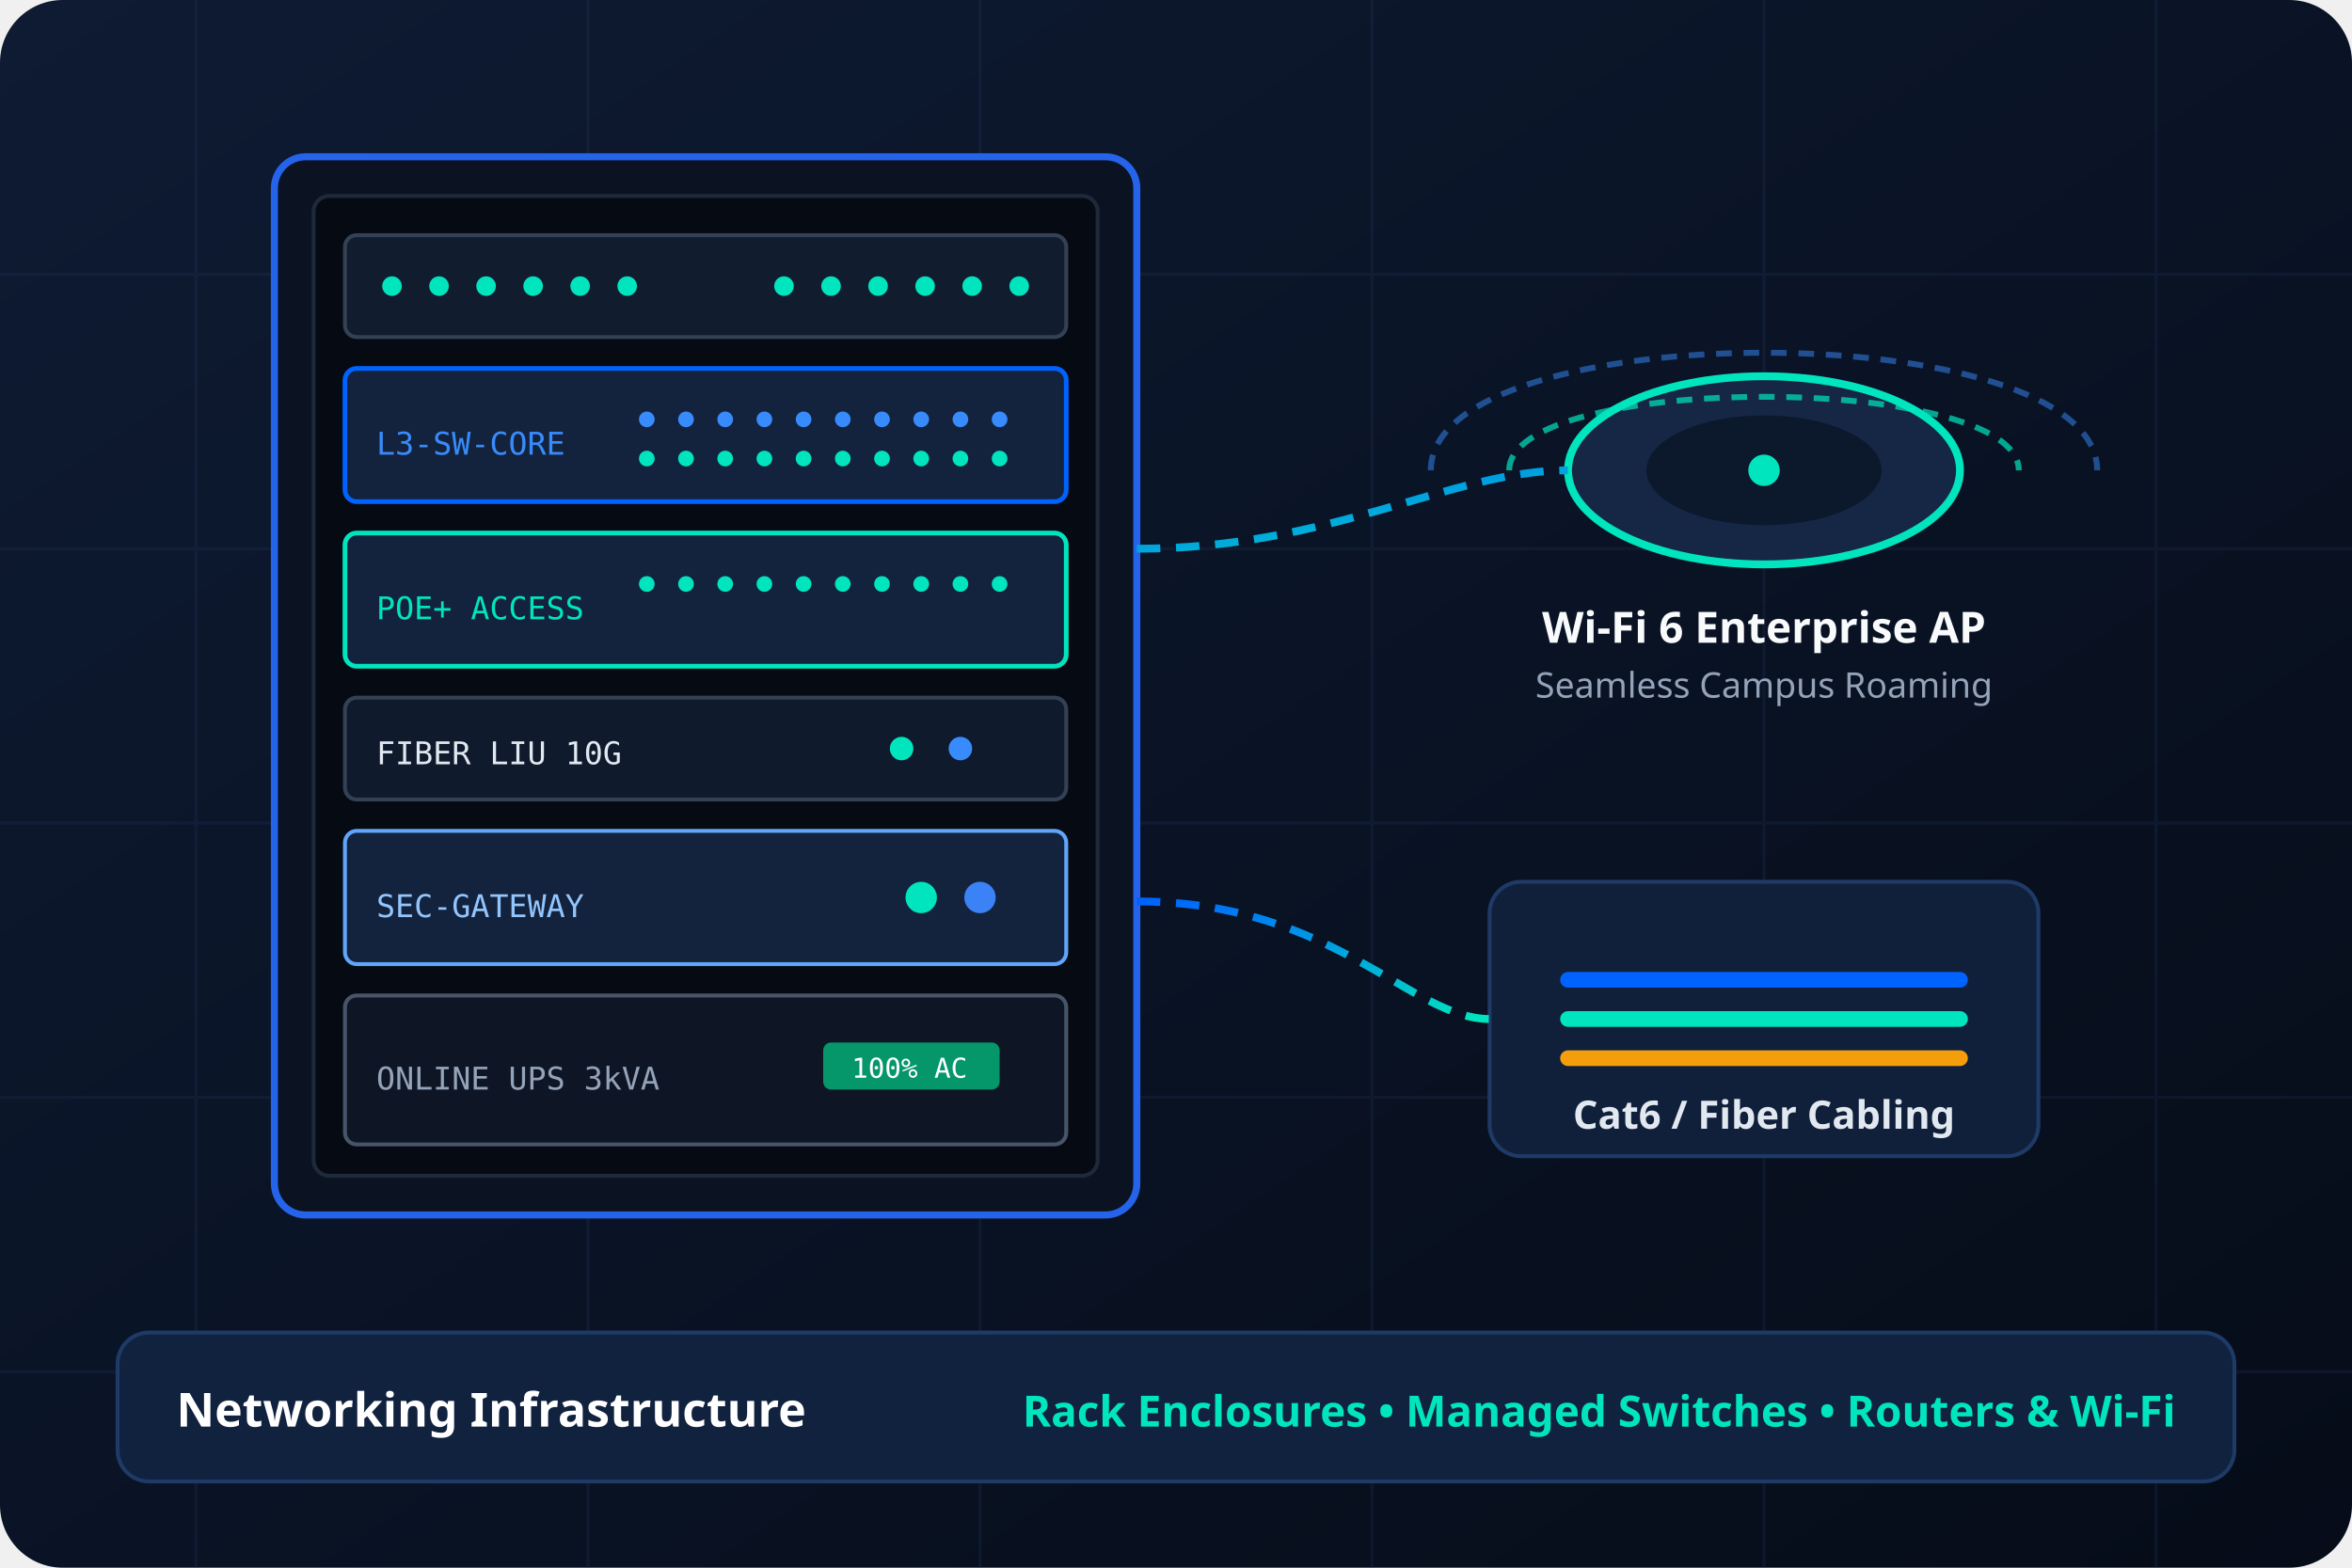
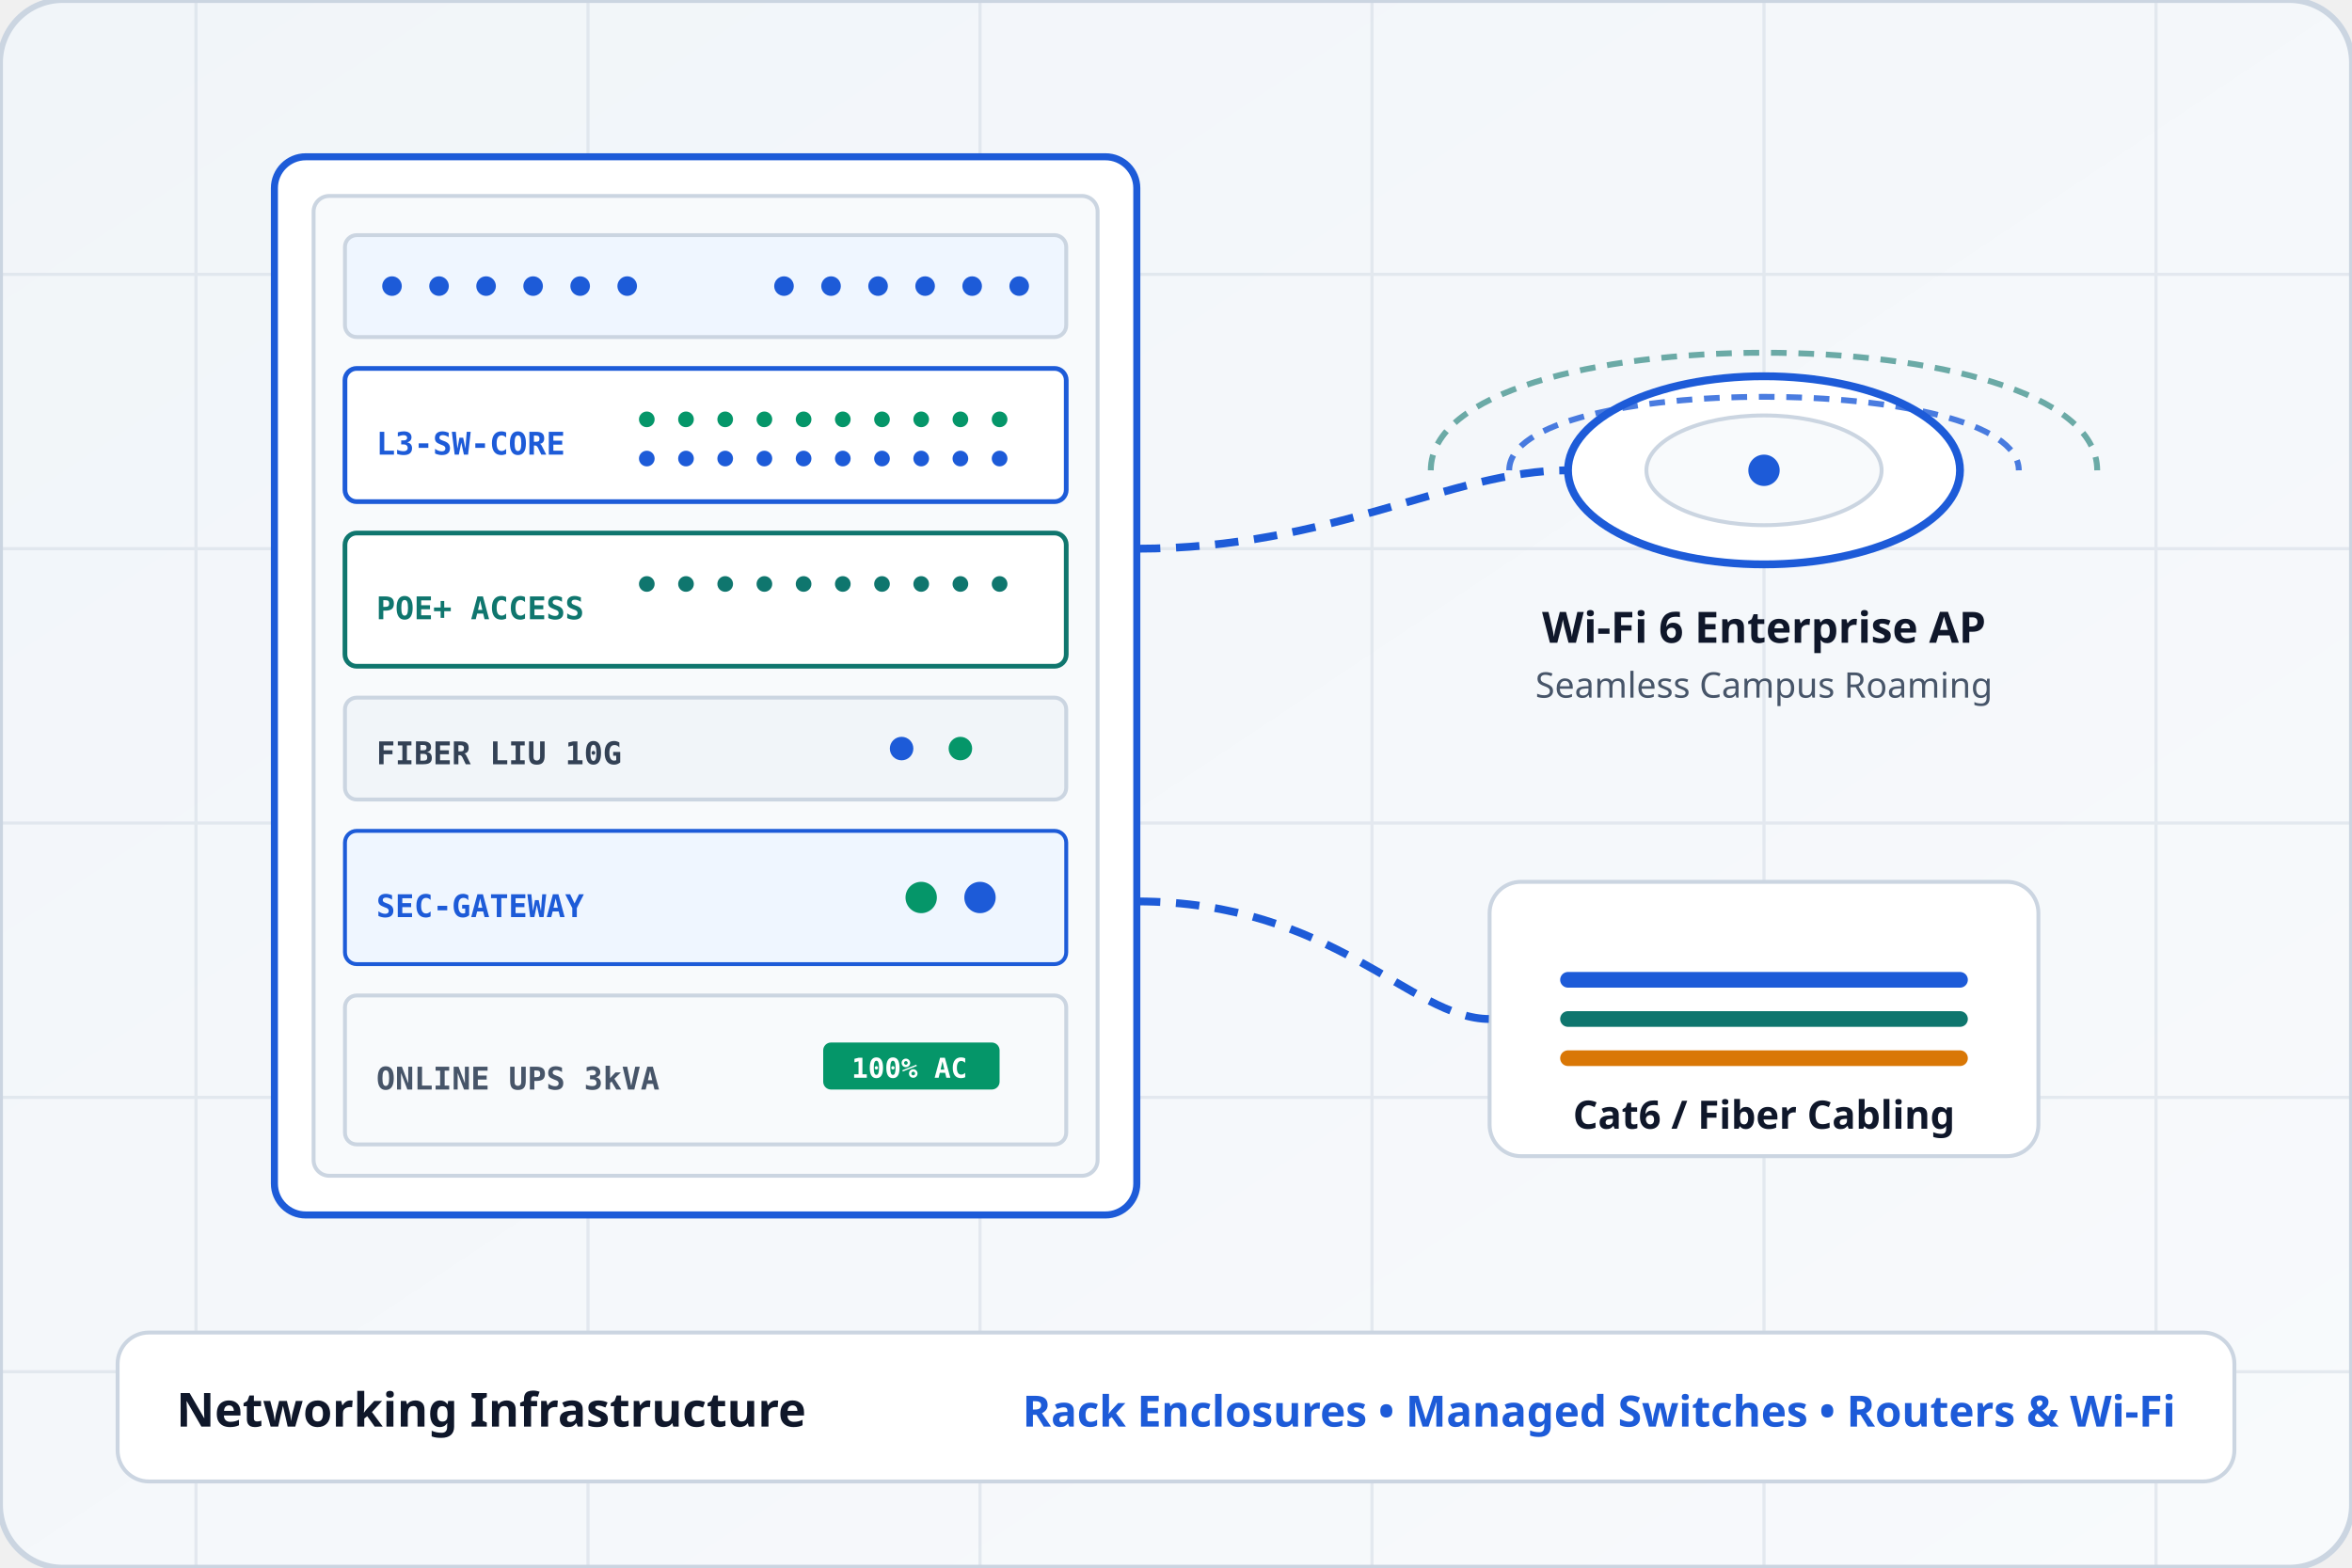
<svg xmlns="http://www.w3.org/2000/svg" viewBox="0 0 600 400" fill="none">
  <defs>
-     <linearGradient id="netBg" x1="0%" y1="0%" x2="100%" y2="100%">
-       <stop offset="0%" stop-color="#0E1B33" />
-       <stop offset="100%" stop-color="#060C18" />
-     </linearGradient>
-     <linearGradient id="fiberGlow" x1="0%" y1="0%" x2="100%" y2="100%">
-       <stop offset="0%" stop-color="#0062FF" />
-       <stop offset="100%" stop-color="#00E5BE" />
+     <linearGradient id="netBgLight" x1="0%" y1="0%" x2="100%" y2="100%">
+       <stop offset="0%" stop-color="#F1F5F9" />
+       <stop offset="100%" stop-color="#F8FAFC" />
    </linearGradient>
  </defs>
-   <rect width="600" height="400" rx="16" fill="url(#netBg)" />
-   <g stroke="#1E3258" stroke-width="0.8" opacity="0.25">
+   <rect width="600" height="400" rx="16" fill="url(#netBgLight)" stroke="#CBD5E1" stroke-width="1.5" />
+   <g stroke="#CBD5E1" stroke-width="0.8" opacity="0.45">
    <path d="M50 0v400 M150 0v400 M250 0v400 M350 0v400 M450 0v400 M550 0v400" />
    <path d="M0 70h600 M0 140h600 M0 210h600 M0 280h600 M0 350h600" />
  </g>
  <g transform="translate(180, 180)">
-     <rect x="-110" y="-140" width="220" height="270" rx="8" fill="#0B1322" stroke="#2563EB" stroke-width="1.8" />
-     <rect x="-100" y="-130" width="200" height="250" rx="4" fill="#060A12" stroke="#1E293B" />
-     <rect x="-92" y="-120" width="184" height="26" rx="3" fill="#111C2E" stroke="#334155" />
-     <g fill="#00E5BE">
+     <rect x="-110" y="-140" width="220" height="270" rx="8" fill="#FFFFFF" stroke="#1D5BD8" stroke-width="1.8" />
+     <rect x="-100" y="-130" width="200" height="250" rx="4" fill="#F8FAFC" stroke="#CBD5E1" />
+     <rect x="-92" y="-120" width="184" height="26" rx="3" fill="#EFF6FF" stroke="#CBD5E1" />
+     <g fill="#1D5BD8">
      <circle cx="-80" cy="-107" r="2.5" />
      <circle cx="-68" cy="-107" r="2.5" />
      <circle cx="-56" cy="-107" r="2.5" />
      <circle cx="-44" cy="-107" r="2.5" />
      <circle cx="-32" cy="-107" r="2.5" />
      <circle cx="-20" cy="-107" r="2.5" />
      <circle cx="20" cy="-107" r="2.5" />
      <circle cx="32" cy="-107" r="2.5" />
      <circle cx="44" cy="-107" r="2.5" />
      <circle cx="56" cy="-107" r="2.5" />
      <circle cx="68" cy="-107" r="2.5" />
      <circle cx="80" cy="-107" r="2.5" />
    </g>
-     <rect x="-92" y="-86" width="184" height="34" rx="3" fill="#13233D" stroke="#0062FF" stroke-width="1.2" />
-     <text x="-84" y="-64" fill="#388BFD" font-family="monospace" font-size="8">L3-SW-CORE</text>
-     <g fill="#388BFD">
+     <rect x="-92" y="-86" width="184" height="34" rx="3" fill="#FFFFFF" stroke="#1D5BD8" stroke-width="1.2" />
+     <text x="-84" y="-64" fill="#1D5BD8" font-family="monospace" font-size="8" font-weight="700">L3-SW-CORE</text>
+     <g fill="#059669">
      <circle cx="-15" cy="-73" r="2" />
      <circle cx="-5" cy="-73" r="2" />
      <circle cx="5" cy="-73" r="2" />
      <circle cx="15" cy="-73" r="2" />
      <circle cx="25" cy="-73" r="2" />
      <circle cx="35" cy="-73" r="2" />
      <circle cx="45" cy="-73" r="2" />
      <circle cx="55" cy="-73" r="2" />
      <circle cx="65" cy="-73" r="2" />
      <circle cx="75" cy="-73" r="2" />
    </g>
-     <g fill="#00E5BE">
+     <g fill="#1D5BD8">
      <circle cx="-15" cy="-63" r="2" />
      <circle cx="-5" cy="-63" r="2" />
      <circle cx="5" cy="-63" r="2" />
      <circle cx="15" cy="-63" r="2" />
      <circle cx="25" cy="-63" r="2" />
      <circle cx="35" cy="-63" r="2" />
      <circle cx="45" cy="-63" r="2" />
      <circle cx="55" cy="-63" r="2" />
      <circle cx="65" cy="-63" r="2" />
      <circle cx="75" cy="-63" r="2" />
    </g>
-     <rect x="-92" y="-44" width="184" height="34" rx="3" fill="#13233D" stroke="#00E5BE" stroke-width="1.2" />
-     <text x="-84" y="-22" fill="#00E5BE" font-family="monospace" font-size="8">POE+ ACCESS</text>
-     <g fill="#00E5BE">
+     <rect x="-92" y="-44" width="184" height="34" rx="3" fill="#FFFFFF" stroke="#0F766E" stroke-width="1.2" />
+     <text x="-84" y="-22" fill="#0F766E" font-family="monospace" font-size="8" font-weight="700">POE+ ACCESS</text>
+     <g fill="#0F766E">
      <circle cx="-15" cy="-31" r="2" />
      <circle cx="-5" cy="-31" r="2" />
      <circle cx="5" cy="-31" r="2" />
      <circle cx="15" cy="-31" r="2" />
      <circle cx="25" cy="-31" r="2" />
      <circle cx="35" cy="-31" r="2" />
      <circle cx="45" cy="-31" r="2" />
      <circle cx="55" cy="-31" r="2" />
      <circle cx="65" cy="-31" r="2" />
      <circle cx="75" cy="-31" r="2" />
    </g>
-     <rect x="-92" y="-2" width="184" height="26" rx="3" fill="#0F1A2D" stroke="#334155" />
-     <text x="-84" y="15" fill="#E2E8F0" font-family="monospace" font-size="8">FIBER LIU 10G</text>
-     <circle cx="50" cy="11" r="3" fill="#00E5BE" />
-     <circle cx="65" cy="11" r="3" fill="#388BFD" />
-     <rect x="-92" y="32" width="184" height="34" rx="3" fill="#13233D" stroke="#60A5FA" />
-     <text x="-84" y="54" fill="#93C5FD" font-family="monospace" font-size="8">SEC-GATEWAY</text>
-     <circle cx="55" cy="49" r="4" fill="#00E5BE" />
-     <circle cx="70" cy="49" r="4" fill="#3B82F6" />
-     <rect x="-92" y="74" width="184" height="38" rx="3" fill="#0E1626" stroke="#475569" />
-     <text x="-84" y="98" fill="#94A3B8" font-family="monospace" font-size="8">ONLINE UPS 3kVA</text>
+     <rect x="-92" y="-2" width="184" height="26" rx="3" fill="#F1F5F9" stroke="#CBD5E1" />
+     <text x="-84" y="15" fill="#334155" font-family="monospace" font-size="8" font-weight="600">FIBER LIU 10G</text>
+     <circle cx="50" cy="11" r="3" fill="#1D5BD8" />
+     <circle cx="65" cy="11" r="3" fill="#059669" />
+     <rect x="-92" y="32" width="184" height="34" rx="3" fill="#EFF6FF" stroke="#1D5BD8" />
+     <text x="-84" y="54" fill="#1D5BD8" font-family="monospace" font-size="8" font-weight="700">SEC-GATEWAY</text>
+     <circle cx="55" cy="49" r="4" fill="#059669" />
+     <circle cx="70" cy="49" r="4" fill="#1D5BD8" />
+     <rect x="-92" y="74" width="184" height="38" rx="3" fill="#F8FAFC" stroke="#CBD5E1" />
+     <text x="-84" y="98" fill="#475569" font-family="monospace" font-size="8" font-weight="600">ONLINE UPS 3kVA</text>
    <rect x="30" y="86" width="45" height="12" rx="2" fill="#059669" />
-     <text x="52" y="95" fill="#FFFFFF" font-family="monospace" font-size="7" text-anchor="middle">100% AC</text>
+     <text x="52" y="95" fill="#FFFFFF" font-family="monospace" font-size="7" font-weight="700" text-anchor="middle">100% AC</text>
  </g>
  <g transform="translate(450, 120)">
-     <ellipse cx="0" cy="0" rx="50" ry="24" fill="#152745" stroke="#00E5BE" stroke-width="2" />
-     <ellipse cx="0" cy="0" rx="30" ry="14" fill="#0C182B" />
-     <circle cx="0" cy="0" r="4" fill="#00E5BE" />
-     <path d="M-65 0 C-65 -25, 65 -25, 65 0" stroke="#00E5BE" stroke-width="1.5" stroke-dasharray="4 3" opacity="0.7" />
-     <path d="M-85 0 C-85 -40, 85 -40, 85 0" stroke="#388BFD" stroke-width="1.5" stroke-dasharray="4 3" opacity="0.5" />
-     <text x="0" y="44" fill="#F8FAFC" font-family="'Plus Jakarta Sans', sans-serif" font-size="11" font-weight="700" text-anchor="middle">Wi-Fi 6 Enterprise AP</text>
-     <text x="0" y="58" fill="#94A3B8" font-family="'Plus Jakarta Sans', sans-serif" font-size="9" text-anchor="middle">Seamless Campus Roaming</text>
+     <ellipse cx="0" cy="0" rx="50" ry="24" fill="#FFFFFF" stroke="#1D5BD8" stroke-width="2" />
+     <ellipse cx="0" cy="0" rx="30" ry="14" fill="#F8FAFC" stroke="#CBD5E1" />
+     <circle cx="0" cy="0" r="4" fill="#1D5BD8" />
+     <path d="M-65 0 C-65 -25, 65 -25, 65 0" stroke="#1D5BD8" stroke-width="1.5" stroke-dasharray="4 3" opacity="0.8" />
+     <path d="M-85 0 C-85 -40, 85 -40, 85 0" stroke="#0F766E" stroke-width="1.5" stroke-dasharray="4 3" opacity="0.6" />
+     <text x="0" y="44" fill="#0F172A" font-family="'Plus Jakarta Sans', sans-serif" font-size="11" font-weight="700" text-anchor="middle">Wi-Fi 6 Enterprise AP</text>
+     <text x="0" y="58" fill="#475569" font-family="'Plus Jakarta Sans', sans-serif" font-size="9" text-anchor="middle">Seamless Campus Roaming</text>
  </g>
  <g transform="translate(450, 260)">
-     <rect x="-70" y="-35" width="140" height="70" rx="8" fill="#10203B" stroke="#1E3A66" />
-     <path d="M-50 -10 C-20 -10, 20 -10, 50 -10" stroke="#0062FF" stroke-width="4" stroke-linecap="round" />
-     <path d="M-50 0 C-20 0, 20 0, 50 0" stroke="#00E5BE" stroke-width="4" stroke-linecap="round" />
-     <path d="M-50 10 C-20 10, 20 10, 50 10" stroke="#F59E0B" stroke-width="4" stroke-linecap="round" />
-     <text x="0" y="28" fill="#E2E8F0" font-family="'Plus Jakarta Sans', sans-serif" font-size="10" font-weight="600" text-anchor="middle">Cat6 / Fiber Cabling</text>
+     <rect x="-70" y="-35" width="140" height="70" rx="8" fill="#FFFFFF" stroke="#CBD5E1" />
+     <path d="M-50 -10 C-20 -10, 20 -10, 50 -10" stroke="#1D5BD8" stroke-width="4" stroke-linecap="round" />
+     <path d="M-50 0 C-20 0, 20 0, 50 0" stroke="#0F766E" stroke-width="4" stroke-linecap="round" />
+     <path d="M-50 10 C-20 10, 20 10, 50 10" stroke="#D97706" stroke-width="4" stroke-linecap="round" />
+     <text x="0" y="28" fill="#0F172A" font-family="'Plus Jakarta Sans', sans-serif" font-size="10" font-weight="700" text-anchor="middle">Cat6 / Fiber Cabling</text>
  </g>
-   <path d="M290 140 C340 140, 370 120, 400 120" stroke="url(#fiberGlow)" stroke-width="2" stroke-dasharray="6 4" />
-   <path d="M290 230 C340 230, 360 260, 380 260" stroke="url(#fiberGlow)" stroke-width="2" stroke-dasharray="6 4" />
-   <rect x="30" y="340" width="540" height="38" rx="8" fill="#11223F" stroke="#1E3A66" />
-   <text x="45" y="364" fill="#FFFFFF" font-family="'Plus Jakarta Sans', sans-serif" font-size="12" font-weight="700">Networking Infrastructure</text>
-   <text x="555" y="364" fill="#00E5BE" font-family="'Plus Jakarta Sans', sans-serif" font-size="11" font-weight="600" text-anchor="end">Rack Enclosures • Managed Switches • Routers &amp; Wi-Fi</text>
+   <path d="M290 140 C340 140, 370 120, 400 120" stroke="#1D5BD8" stroke-width="2" stroke-dasharray="6 4" />
+   <path d="M290 230 C340 230, 360 260, 380 260" stroke="#1D5BD8" stroke-width="2" stroke-dasharray="6 4" />
+   <rect x="30" y="340" width="540" height="38" rx="8" fill="#FFFFFF" stroke="#CBD5E1" />
+   <text x="45" y="364" fill="#0F172A" font-family="'Plus Jakarta Sans', sans-serif" font-size="12" font-weight="700">Networking Infrastructure</text>
+   <text x="555" y="364" fill="#1D5BD8" font-family="'Plus Jakarta Sans', sans-serif" font-size="11" font-weight="600" text-anchor="end">Rack Enclosures • Managed Switches • Routers &amp; Wi-Fi</text>
</svg>
